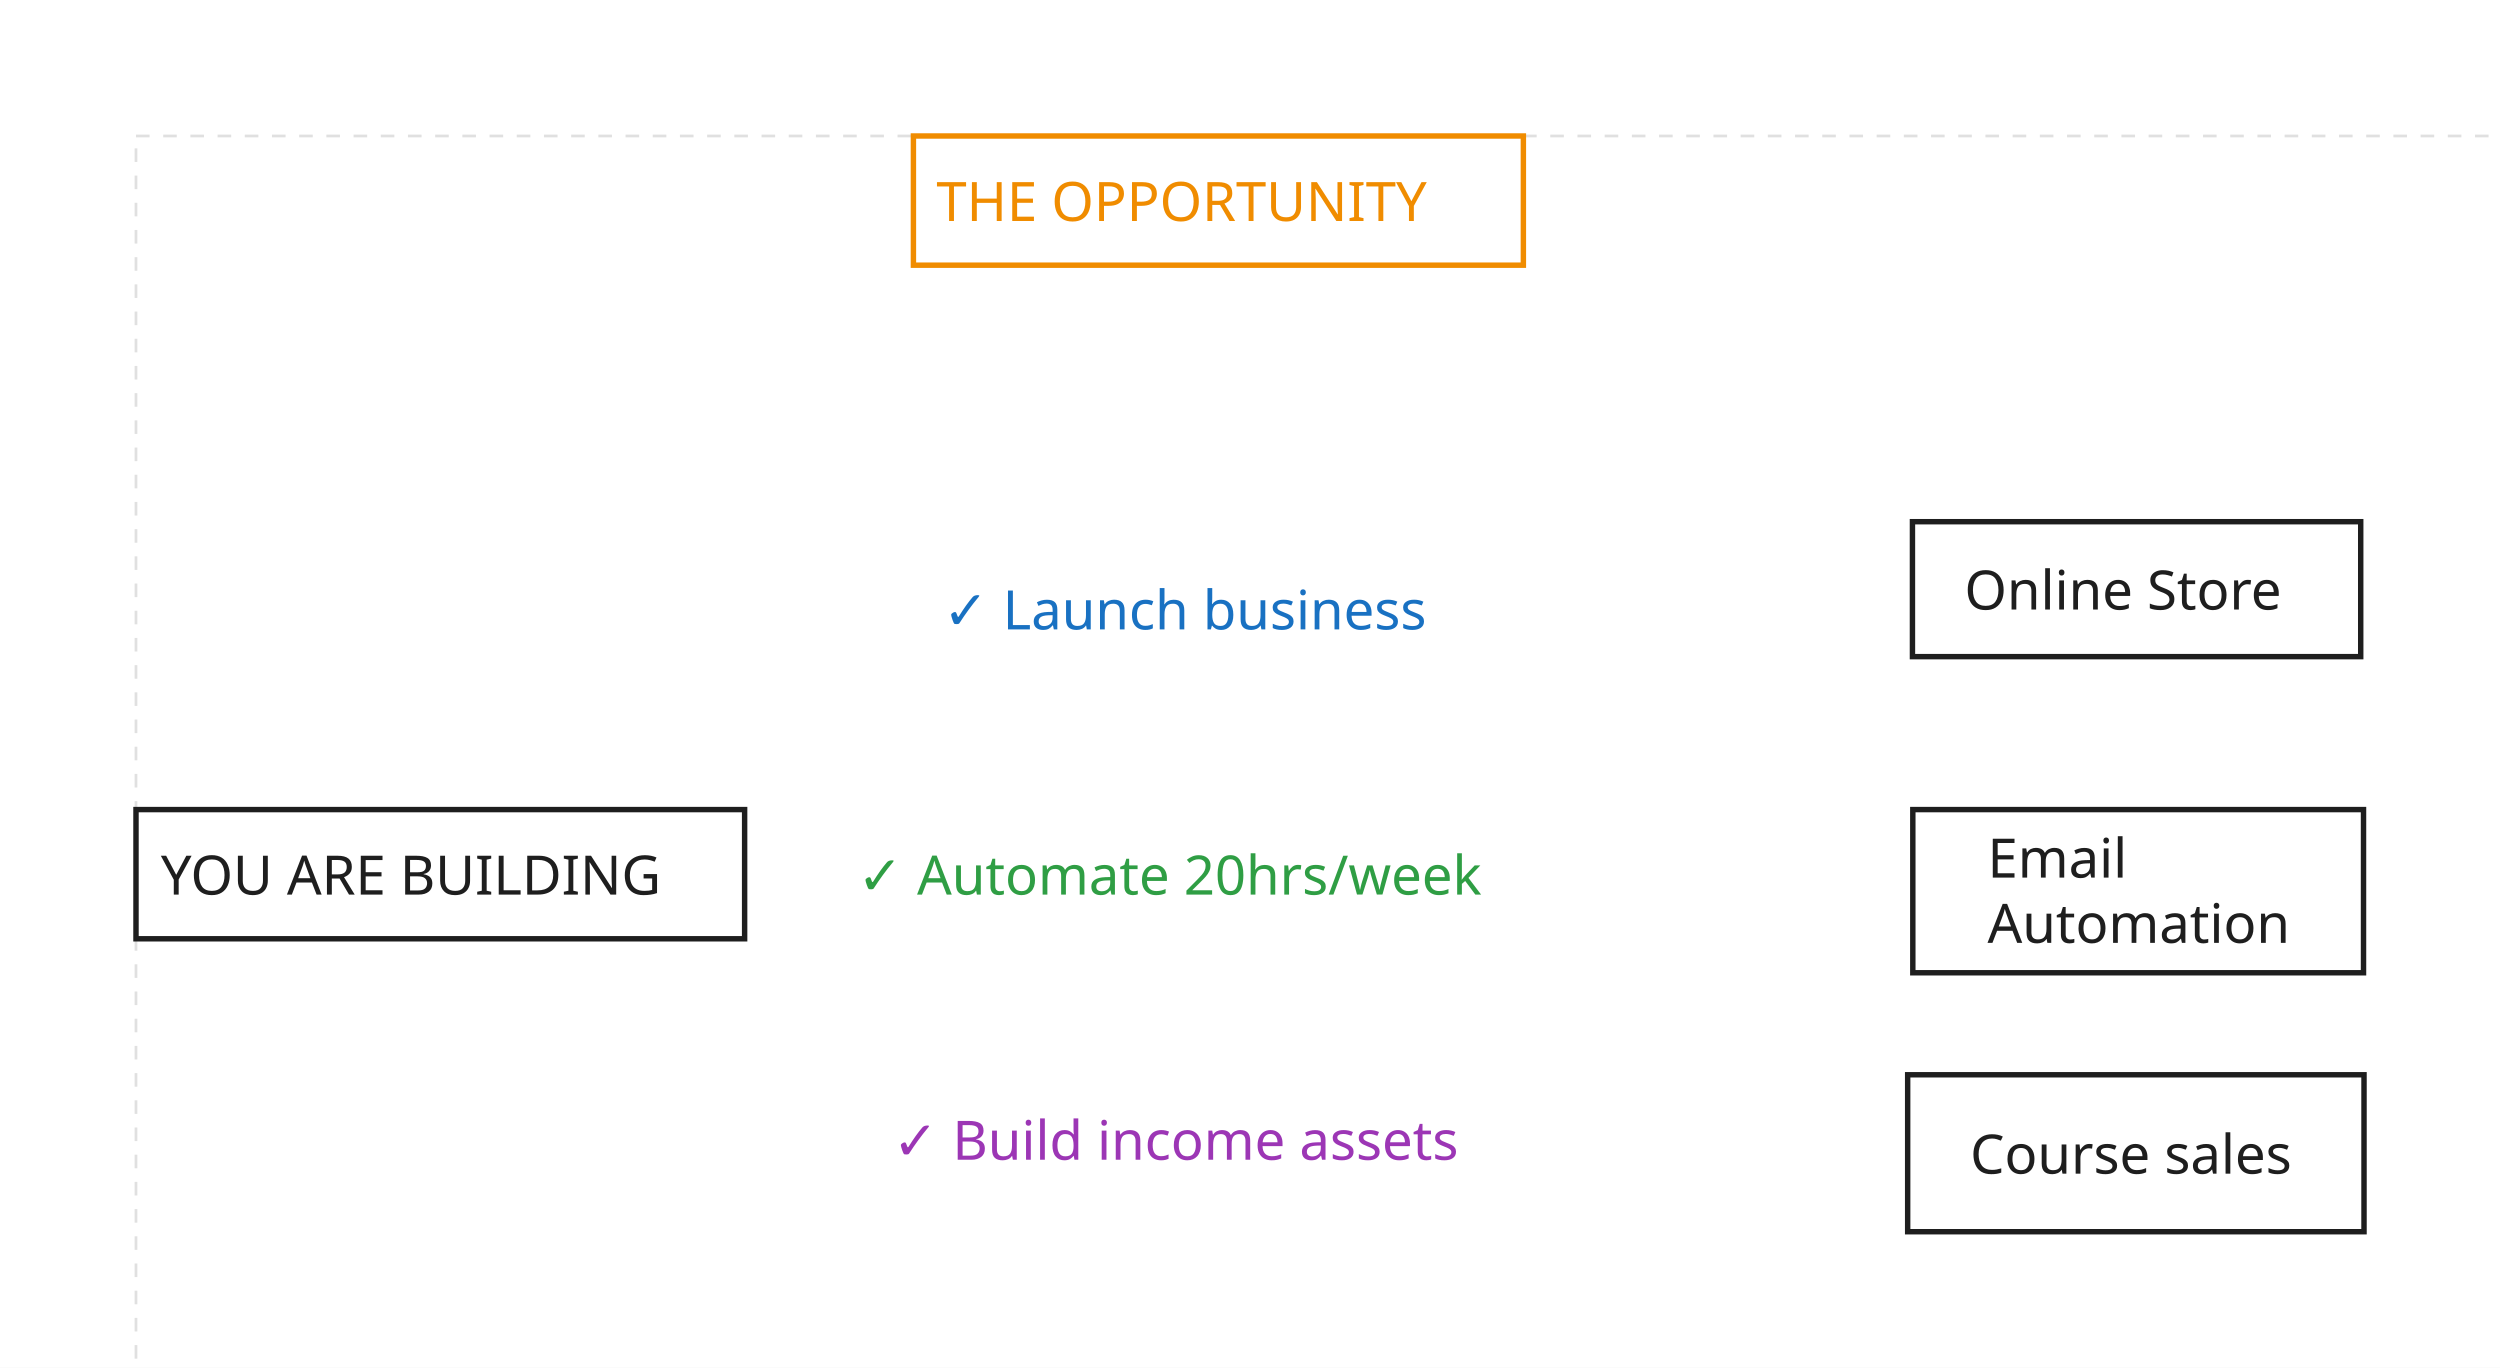
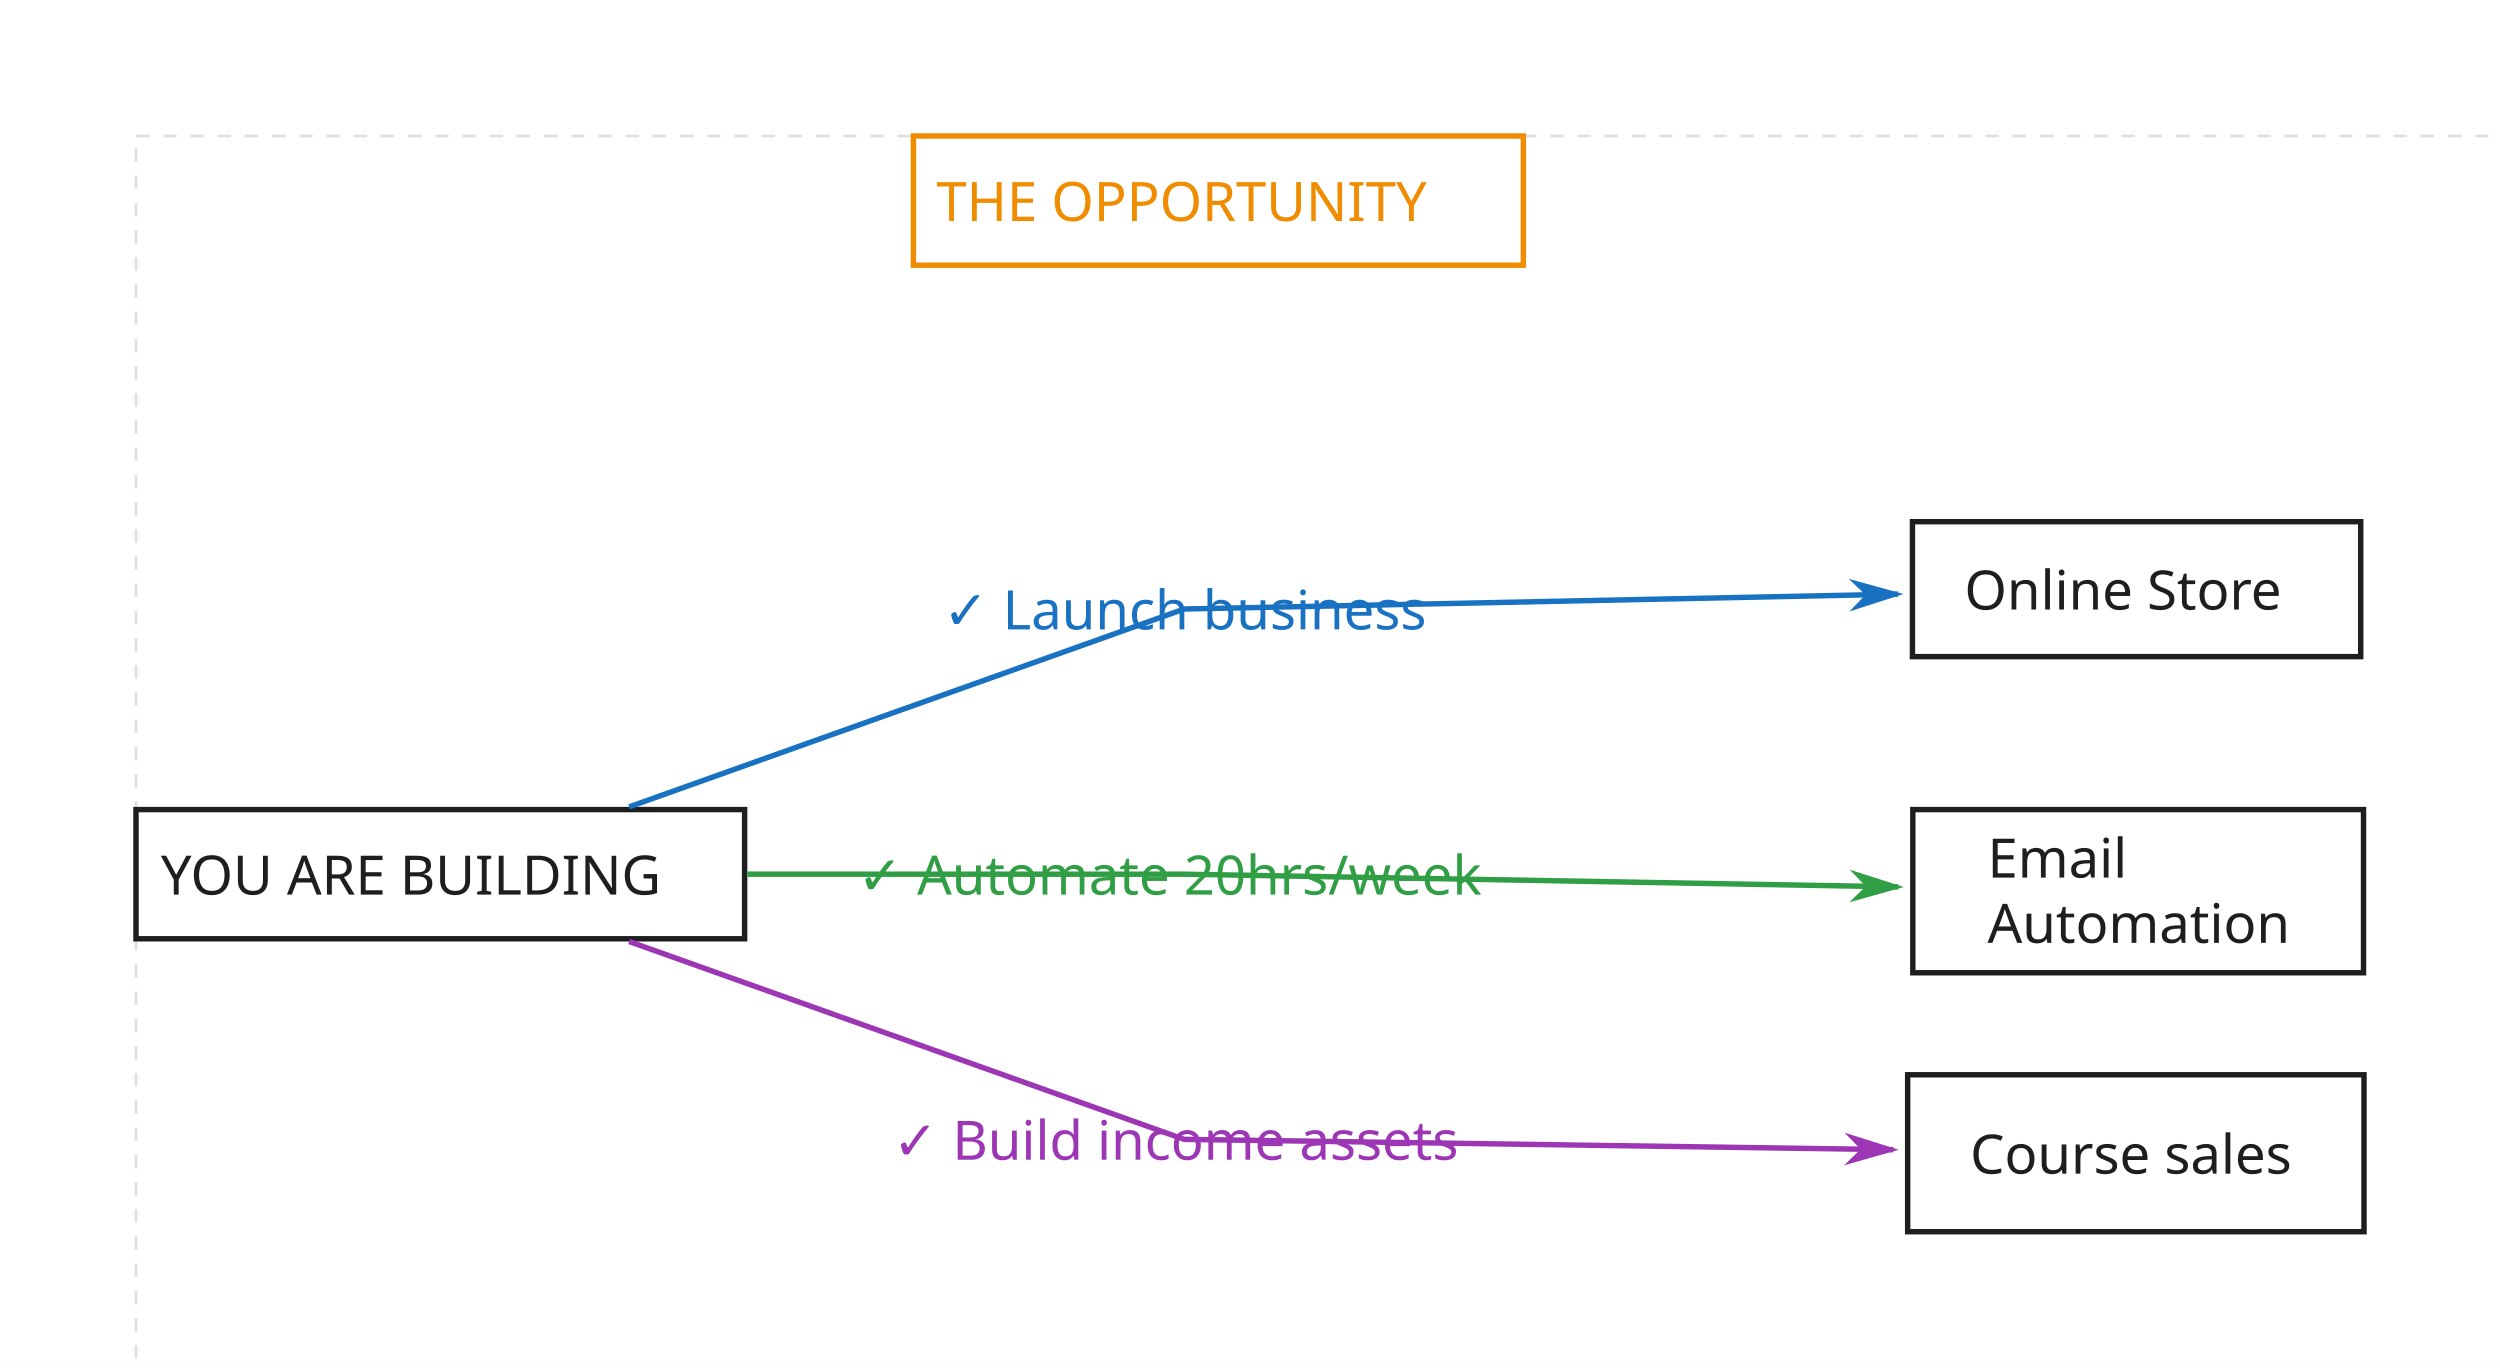
<svg xmlns="http://www.w3.org/2000/svg" width="919.193" height="502.875" viewBox="0 0 919.193 502.875">
  <rect width="919.193" height="502.875" fill="white" />
  <rect x="50" y="50" width="963.61" height="561.166" stroke="#e0e0e0" stroke-width="1" fill="none" stroke-dasharray="5,5" />
  <rect x="335.841" y="50.0" width="224.269" height="47.503" stroke="#f08c00" stroke-width="2" fill="none" opacity="1.0" />
  <text x="344.295" y="81.252" font-size="20" font-family="Virgil, Segoe UI Emoji" fill="#f08c00" opacity="1.0">THE OPPORTUNITY</text>
  <rect x="50.0" y="297.665" width="223.781" height="47.503" stroke="#1e1e1e" stroke-width="2" fill="none" opacity="1.0" />
  <text x="59.131" y="328.917" font-size="20" font-family="Virgil, Segoe UI Emoji" fill="#1e1e1e" opacity="1.0">YOU ARE BUILDING</text>
  <rect x="703.163" y="191.816" width="164.818" height="49.616" stroke="#1e1e1e" stroke-width="2" fill="none" opacity="1.0" />
  <text x="722.282" y="224.124" font-size="20" font-family="Virgil, Segoe UI Emoji" fill="#1e1e1e" opacity="1.0">Online  Store</text>
  <rect x="703.298" y="297.665" width="165.713" height="60" stroke="#1e1e1e" stroke-width="2" fill="none" opacity="1.0" />
  <text x="730.765" y="322.665" font-size="20" font-family="Virgil, Segoe UI Emoji" fill="#1e1e1e" opacity="1.0">
    <tspan x="730.765" dy="0">Email</tspan>
    <tspan x="730.765" dy="1.2em">Automation</tspan>
  </text>
  <rect x="701.405" y="395.168" width="167.788" height="57.707" stroke="#1e1e1e" stroke-width="2" fill="none" opacity="1.0" />
  <text x="724.369" y="431.522" font-size="20" font-family="Virgil, Segoe UI Emoji" fill="#1e1e1e" opacity="1.0">Course sales</text>
+   <g opacity="1.0">
+     <defs>
+       <marker id="arrowhead-CR3CPpk6" markerWidth="10" markerHeight="10" refX="9" refY="3" orient="auto" markerUnits="strokeWidth">
+         <path d="M 0 0 L 10 3 L 0 6 L 3 3 z" fill="#1971c2" />
+       </marker>
+     </defs>
+     <path d="M 231.32 296.665 L 435.393 223.914 L 697.862 218.45" stroke="#1971c2" stroke-width="2" fill="none" marker-end="url(#arrowhead-CR3CPpk6)" />
+   </g>
  <text x="346.722" y="231.414" font-size="20" font-family="Virgil, Segoe UI Emoji" fill="#1971c2" opacity="1.0">✓ Launch business</text>
+   <g opacity="1.0">
+     <defs>
+       <marker id="arrowhead-RT0KEAFq" markerWidth="10" markerHeight="10" refX="9" refY="3" orient="auto" markerUnits="strokeWidth">
+         <path d="M 0 0 L 10 3 L 0 6 L 3 3 z" fill="#2f9e44" />
+       </marker>
+     </defs>
+     <path d="M 274.781 321.417 L 435.393 321.417 L 697.998 326.095" stroke="#2f9e44" stroke-width="2" fill="none" marker-end="url(#arrowhead-RT0KEAFq)" />
+   </g>
  <text x="315.222" y="328.917" font-size="20" font-family="Virgil, Segoe UI Emoji" fill="#2f9e44" opacity="1.0">✓ Automate 20hrs/week</text>
+   <g opacity="1.0">
+     <defs>
+       <marker id="arrowhead-huYGyXFf" markerWidth="10" markerHeight="10" refX="9" refY="3" orient="auto" markerUnits="strokeWidth">
+         <path d="M 0 0 L 10 3 L 0 6 L 3 3 z" fill="#9c36b5" />
+       </marker>
+     </defs>
+     <path d="M 231.321 346.168 L 435.393 418.92 L 696.104 422.721" stroke="#9c36b5" stroke-width="2" fill="none" marker-end="url(#arrowhead-huYGyXFf)" />
+   </g>
  <text x="328.232" y="426.42" font-size="20" font-family="Virgil, Segoe UI Emoji" fill="#9c36b5" opacity="1.0">✓ Build income assets</text>
</svg>
